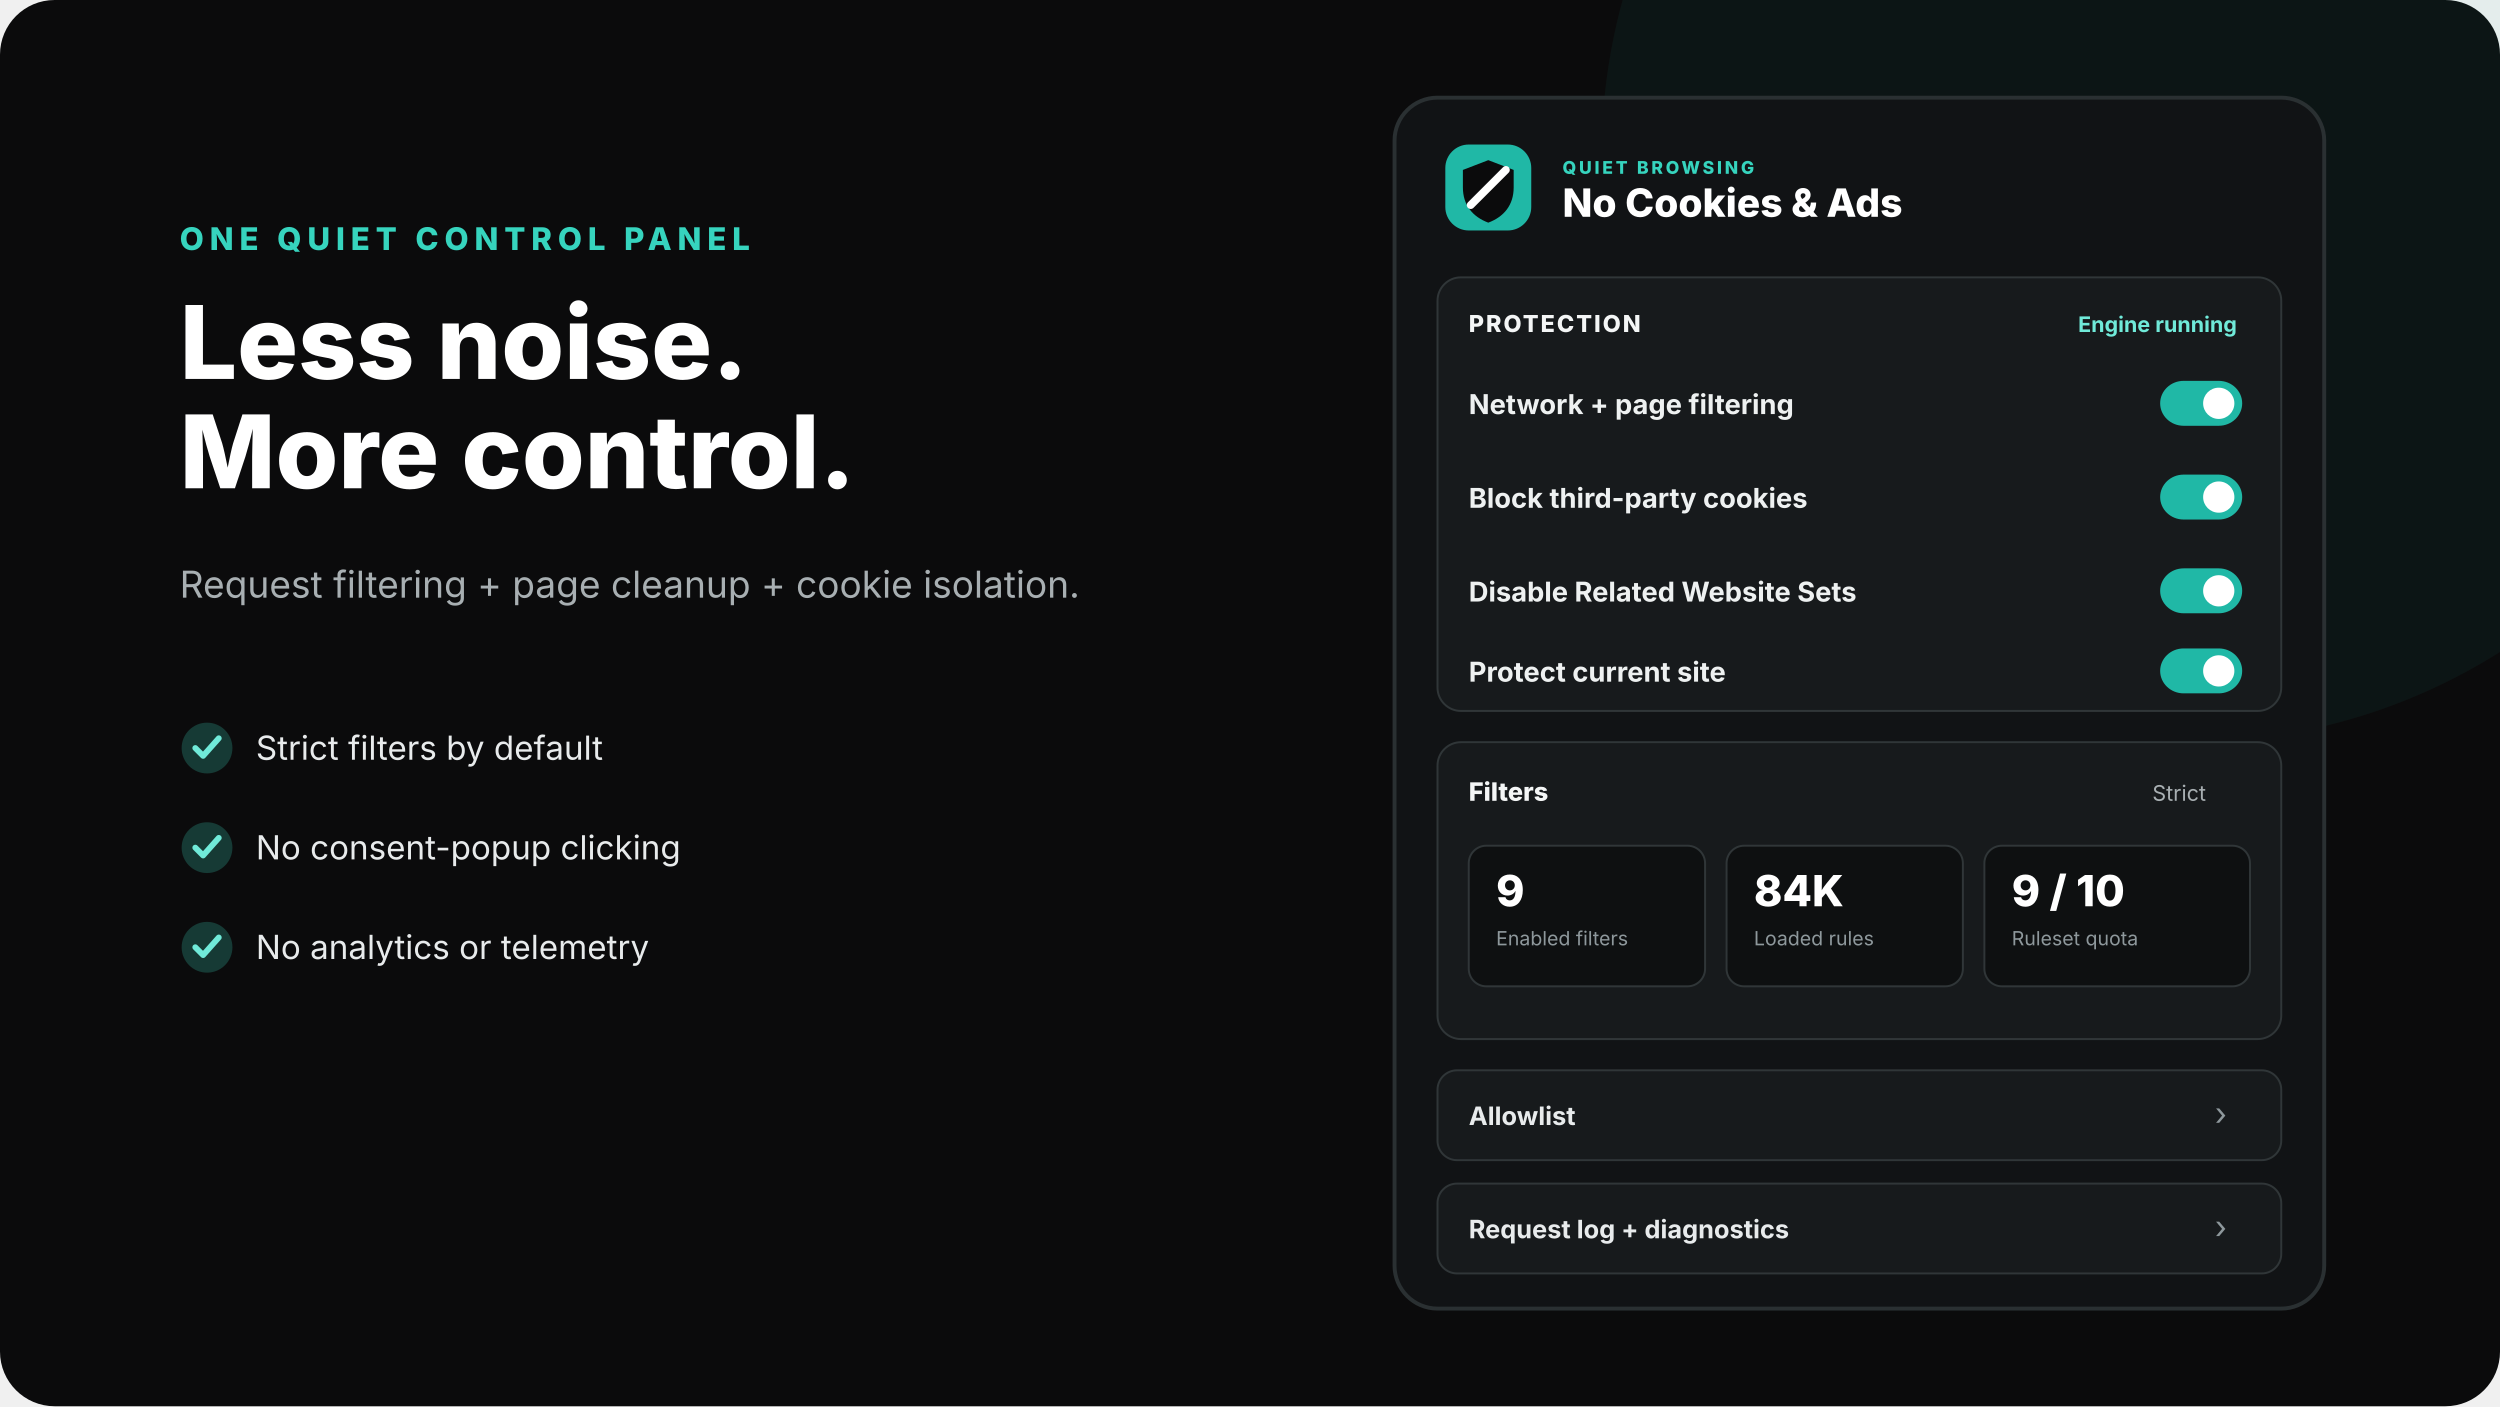
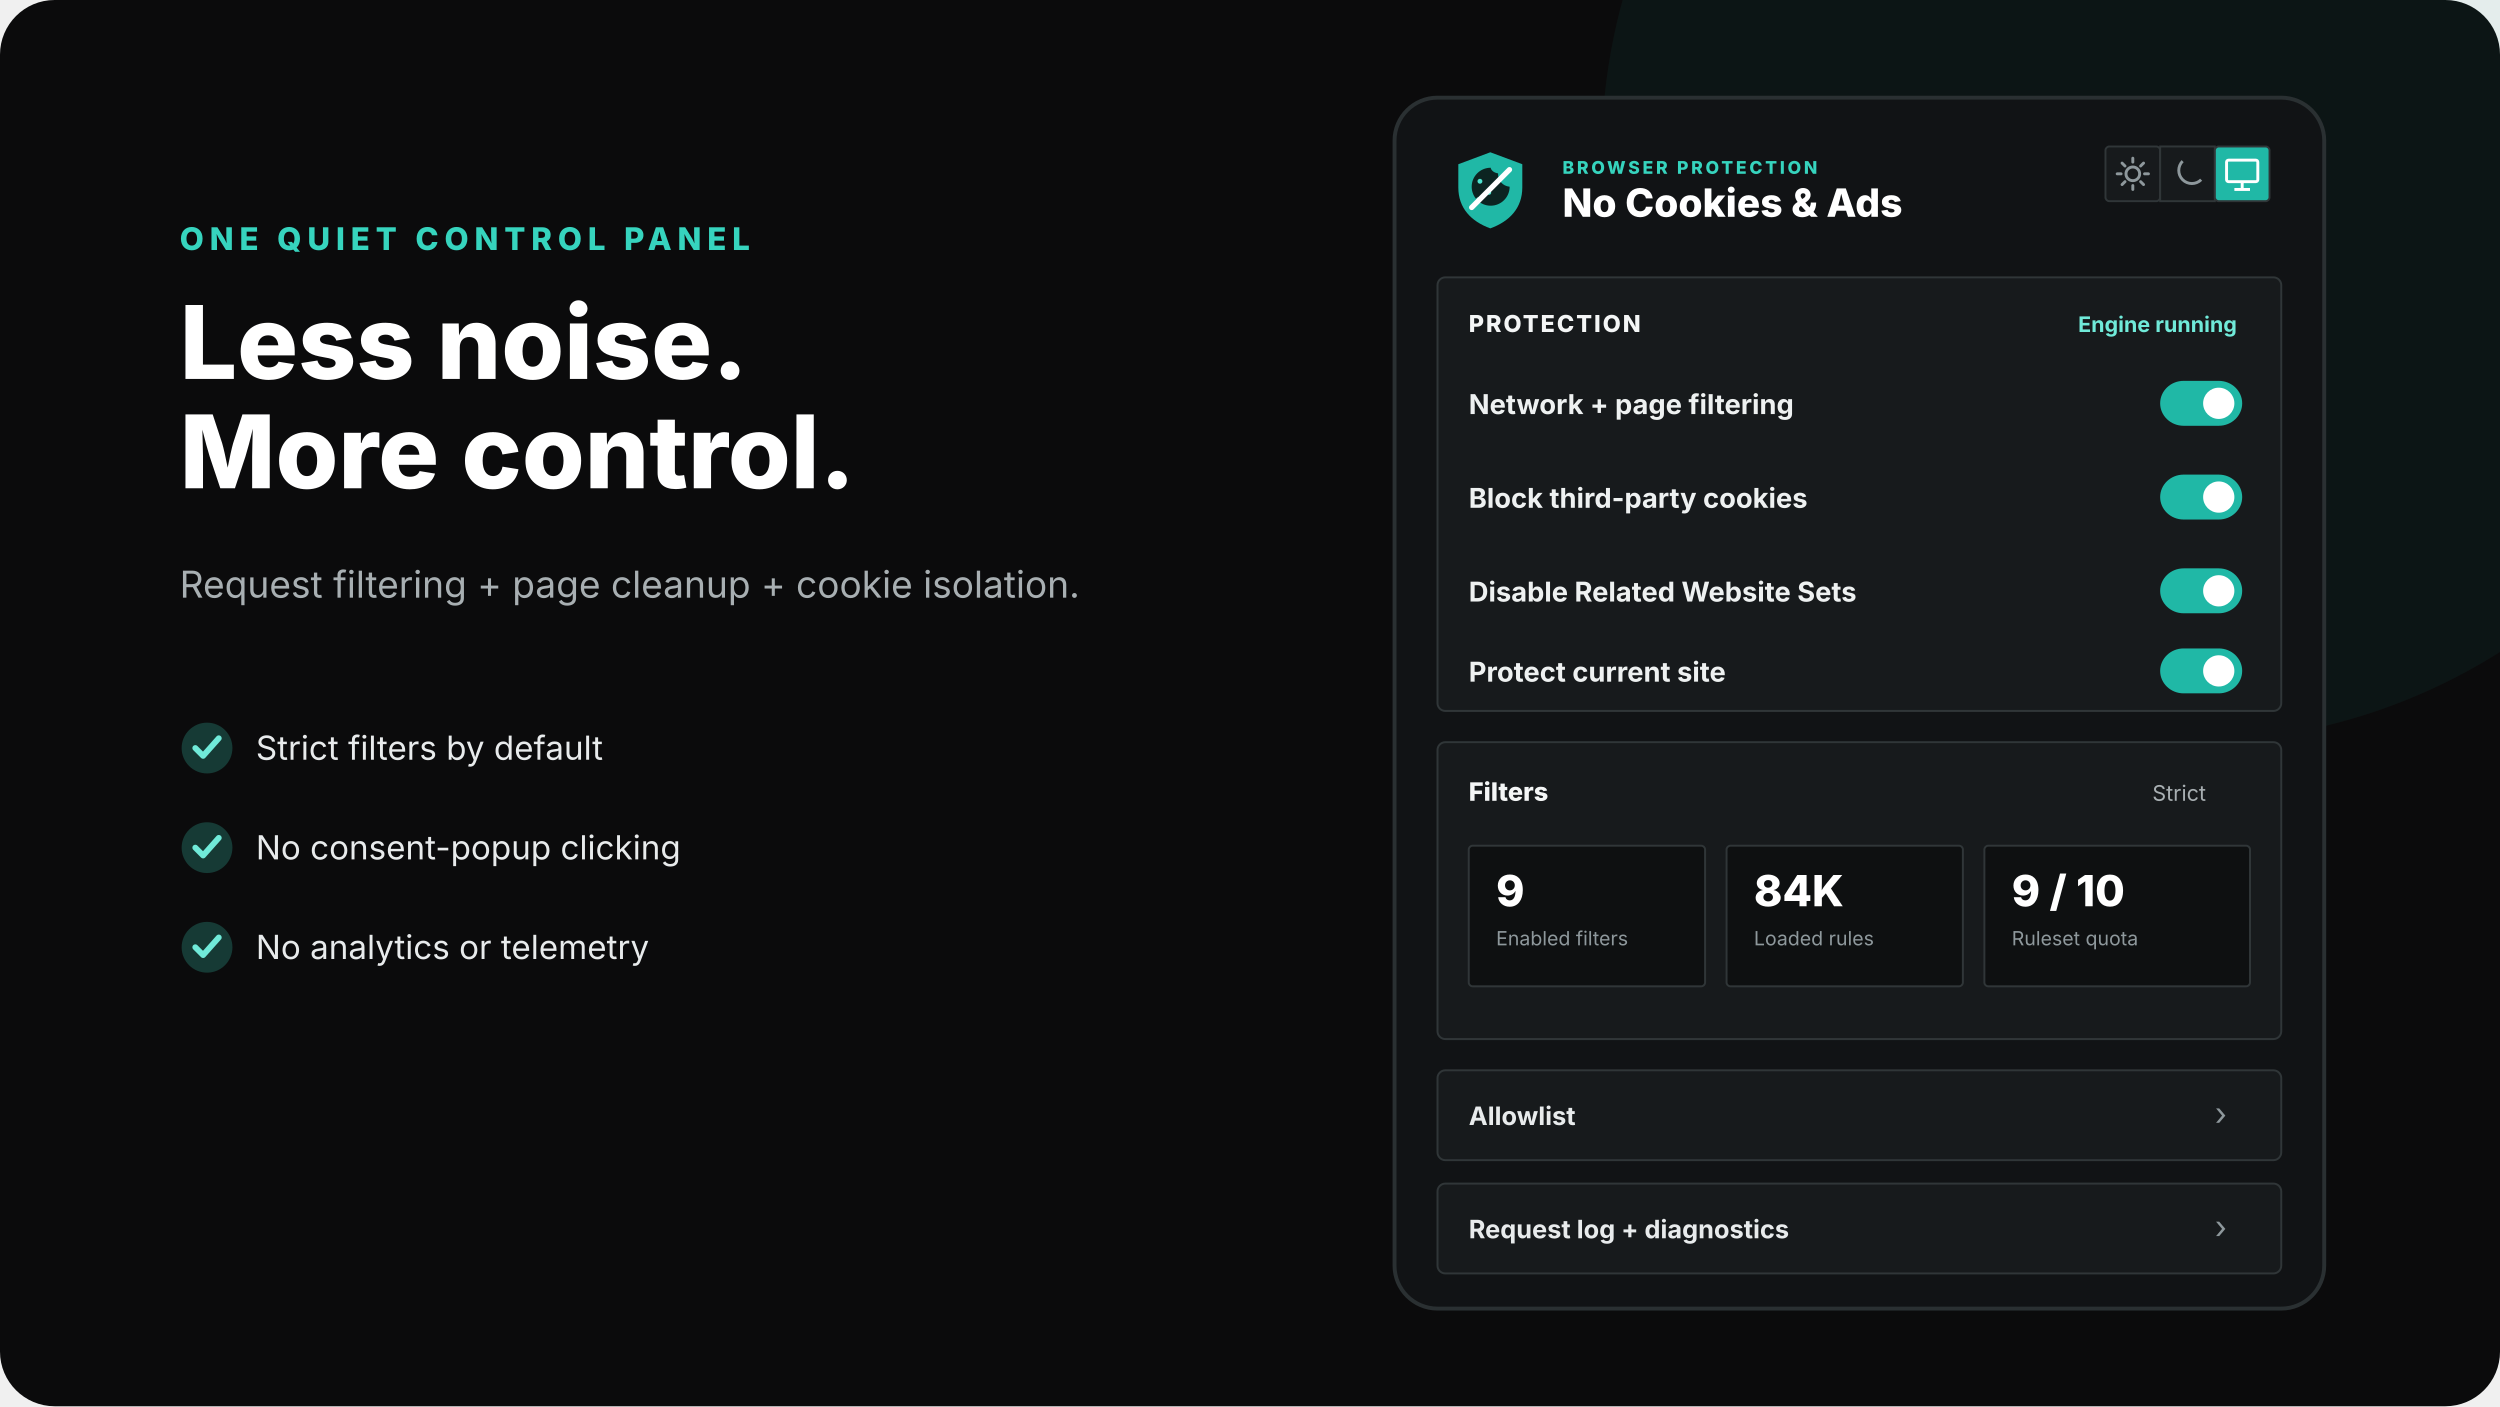
<svg xmlns="http://www.w3.org/2000/svg" viewBox="0 0 1280 720" role="img" aria-labelledby="title desc">
  <rect width="1280" height="720" rx="28" fill="#0b0b0c" />
  <circle cx="1120" cy="80" r="300" fill="#20b8a6" opacity=".06" />
  <g transform="translate(92 96)">
    <text y="32" fill="#36d4be" font-family="Inter,Segoe UI,Arial,sans-serif" font-size="16" font-weight="800" letter-spacing="3">ONE QUIET CONTROL PANEL</text>
    <text y="98" fill="#fff" font-family="Inter,Segoe UI,Arial,sans-serif" font-size="52" font-weight="800">Less noise.</text>
    <text y="154" fill="#fff" font-family="Inter,Segoe UI,Arial,sans-serif" font-size="52" font-weight="800">More control.</text>
    <text y="210" fill="#a8afb2" font-family="Inter,Segoe UI,Arial,sans-serif" font-size="19">Request filtering + page cleanup + cookie isolation.</text>
    <g transform="translate(0 274)" font-family="Inter,Segoe UI,Arial,sans-serif">
      <circle cx="14" cy="13" r="13" fill="#163a35" />
      <path d="m8 13 4 4 8-9" stroke="#70ead9" stroke-width="3" fill="none" stroke-linecap="round" stroke-linejoin="round" />
      <text x="39" y="19" fill="#e8ebec" font-size="17">Strict filters by default</text>
      <circle cx="14" cy="64" r="13" fill="#163a35" />
      <path d="m8 64 4 4 8-9" stroke="#70ead9" stroke-width="3" fill="none" stroke-linecap="round" stroke-linejoin="round" />
      <text x="39" y="70" fill="#e8ebec" font-size="17">No consent-popup clicking</text>
      <circle cx="14" cy="115" r="13" fill="#163a35" />
      <path d="m8 115 4 4 8-9" stroke="#70ead9" stroke-width="3" fill="none" stroke-linecap="round" stroke-linejoin="round" />
      <text x="39" y="121" fill="#e8ebec" font-size="17">No analytics or telemetry</text>
    </g>
  </g>
  <g transform="translate(714 50)">
    <rect width="476" height="620" rx="22" fill="#111315" stroke="#2a3032" stroke-width="2" />
    <g transform="translate(26 24)">
-       <rect width="44" height="44" rx="12" fill="#20b8a6" />
-       <path d="M22 8 35 13v9c0 9-5 15-13 18C14 37 9 31 9 22v-9z" fill="#0b0b0c" />
-       <path d="m13 31 18-18" stroke="#fff" stroke-width="4" stroke-linecap="round" />
-       <text x="60" y="15" fill="#36d4be" font-family="Inter,Segoe UI,Arial,sans-serif" font-size="9" font-weight="800" letter-spacing="1.4">QUIET BROWSING</text>
+       <g transform="scale(.09)">
+         <path d="M256 44 438 112v132c0 117-72 193-182 233C146 437 74 361 74 244V112Z" fill="#20b8a6" />
+         <path d="M258 132a108 108 0 1 0 108 108c-40-4-67-35-66-76-22-3-39-16-42-32Z" fill="#0c2421" />
+         <circle cx="197" cy="209" r="14" fill="#4de2cd" />
+         <circle cx="249" cy="274" r="12" fill="#4de2cd" />
+         <circle cx="186" cy="311" r="10" fill="#4de2cd" />
+         <path d="M150 358 365 143" fill="none" stroke="#fff" stroke-width="30" stroke-linecap="round" />
+       </g>
+       <text x="60" y="15" fill="#36d4be" font-family="Inter,Segoe UI,Arial,sans-serif" font-size="9" font-weight="800" letter-spacing="1.4">BROWSER PROTECTION</text>
      <text x="60" y="37" fill="#fff" font-family="Inter,Segoe UI,Arial,sans-serif" font-size="20" font-weight="800">No Cookies &amp; Ads</text>
    </g>
+     <g transform="translate(364 25)" fill="#171a1c" stroke="#303638">
+       <rect width="28" height="28" rx="2" />
+       <rect x="28" width="28" height="28" />
+       <rect x="56" width="28" height="28" rx="2" fill="#20b8a6" />
+       <g fill="none" stroke="#8e989c" stroke-width="1.5" stroke-linecap="round">
+         <circle cx="14" cy="14" r="3.5" />
+         <path d="M14 6v2M14 20v2M6 14h2M20 14h2" />
+         <path d="m8.5 8.5 1.5 1.5M18 18l1.5 1.5M8.5 19.5 10 18M18 10l1.5-1.5" />
+       </g>
+       <path d="M49 17A6.5 6.5 0 1 1 39.5 7.5 5 5 0 0 0 49 17Z" fill="none" stroke="#8e989c" stroke-width="1.5" />
+       <g fill="none" stroke="#fff" stroke-width="1.5">
+         <rect x="62" y="7" width="16" height="11" rx="1" />
+         <path d="M66 22h8M70 18v4" />
+       </g>
+     </g>
    <g transform="translate(22 92)" font-family="Inter,Segoe UI,Arial,sans-serif">
-       <rect width="432" height="222" rx="12" fill="#171a1c" stroke="#303638" />
+       <rect width="432" height="222" rx="4" fill="#171a1c" stroke="#303638" />
      <text x="16" y="28" fill="#f4f6f6" font-size="12" font-weight="800" letter-spacing="1">PROTECTION</text>
      <text x="328" y="28" fill="#70ead9" font-size="11" font-weight="700">Engine running</text>
      <g fill="#eef1f1" font-size="14" font-weight="700">
        <text x="16" y="70">Network + page filtering</text>
        <text x="16" y="118">Block third-party cookies</text>
        <text x="16" y="166">Disable Related Website Sets</text>
        <text x="16" y="207">Protect current site</text>
      </g>
      <g fill="#20b8a6">
        <rect x="370" y="53" width="42" height="23" rx="12" />
        <circle cx="400" cy="64.5" r="8" fill="#fff" />
        <rect x="370" y="101" width="42" height="23" rx="12" />
        <circle cx="400" cy="112.5" r="8" fill="#fff" />
        <rect x="370" y="149" width="42" height="23" rx="12" />
        <circle cx="400" cy="160.5" r="8" fill="#fff" />
        <rect x="370" y="190" width="42" height="23" rx="12" />
        <circle cx="400" cy="201.5" r="8" fill="#fff" />
      </g>
    </g>
    <g transform="translate(22 330)" font-family="Inter,Segoe UI,Arial,sans-serif">
-       <rect width="432" height="152" rx="12" fill="#171a1c" stroke="#303638" />
+       <rect width="432" height="152" rx="4" fill="#171a1c" stroke="#303638" />
      <text x="16" y="30" fill="#f4f6f6" font-size="13" font-weight="800">Filters</text>
      <text x="366" y="30" fill="#a8afb2" font-size="11">Strict</text>
      <g transform="translate(16 53)">
-         <rect width="121" height="72" rx="9" fill="#0e1011" stroke="#303638" />
+         <rect width="121" height="72" rx="2" fill="#0e1011" stroke="#303638" />
        <text x="14" y="31" fill="#fff" font-size="22" font-weight="800">9</text>
        <text x="14" y="51" fill="#8e989c" font-size="10">Enabled filters</text>
-         <rect x="132" width="121" height="72" rx="9" fill="#0e1011" stroke="#303638" />
+         <rect x="132" width="121" height="72" rx="2" fill="#0e1011" stroke="#303638" />
        <text x="146" y="31" fill="#fff" font-size="22" font-weight="800">84K</text>
        <text x="146" y="51" fill="#8e989c" font-size="10">Loaded rules</text>
-         <rect x="264" width="136" height="72" rx="9" fill="#0e1011" stroke="#303638" />
+         <rect x="264" width="136" height="72" rx="2" fill="#0e1011" stroke="#303638" />
        <text x="278" y="31" fill="#fff" font-size="22" font-weight="800">9 / 10</text>
        <text x="278" y="51" fill="#8e989c" font-size="10">Ruleset quota</text>
      </g>
    </g>
    <g transform="translate(22 498)" font-family="Inter,Segoe UI,Arial,sans-serif">
-       <rect width="432" height="46" rx="10" fill="#171a1c" stroke="#303638" />
+       <rect width="432" height="46" rx="4" fill="#171a1c" stroke="#303638" />
      <text x="16" y="28" fill="#e8ebec" font-size="13" font-weight="700">Allowlist</text>
      <text x="398" y="28" fill="#8e989c" font-size="16">›</text>
-       <rect y="58" width="432" height="46" rx="10" fill="#171a1c" stroke="#303638" />
+       <rect y="58" width="432" height="46" rx="4" fill="#171a1c" stroke="#303638" />
      <text x="16" y="86" fill="#e8ebec" font-size="13" font-weight="700">Request log + diagnostics</text>
      <text x="398" y="86" fill="#8e989c" font-size="16">›</text>
    </g>
  </g>
</svg>
